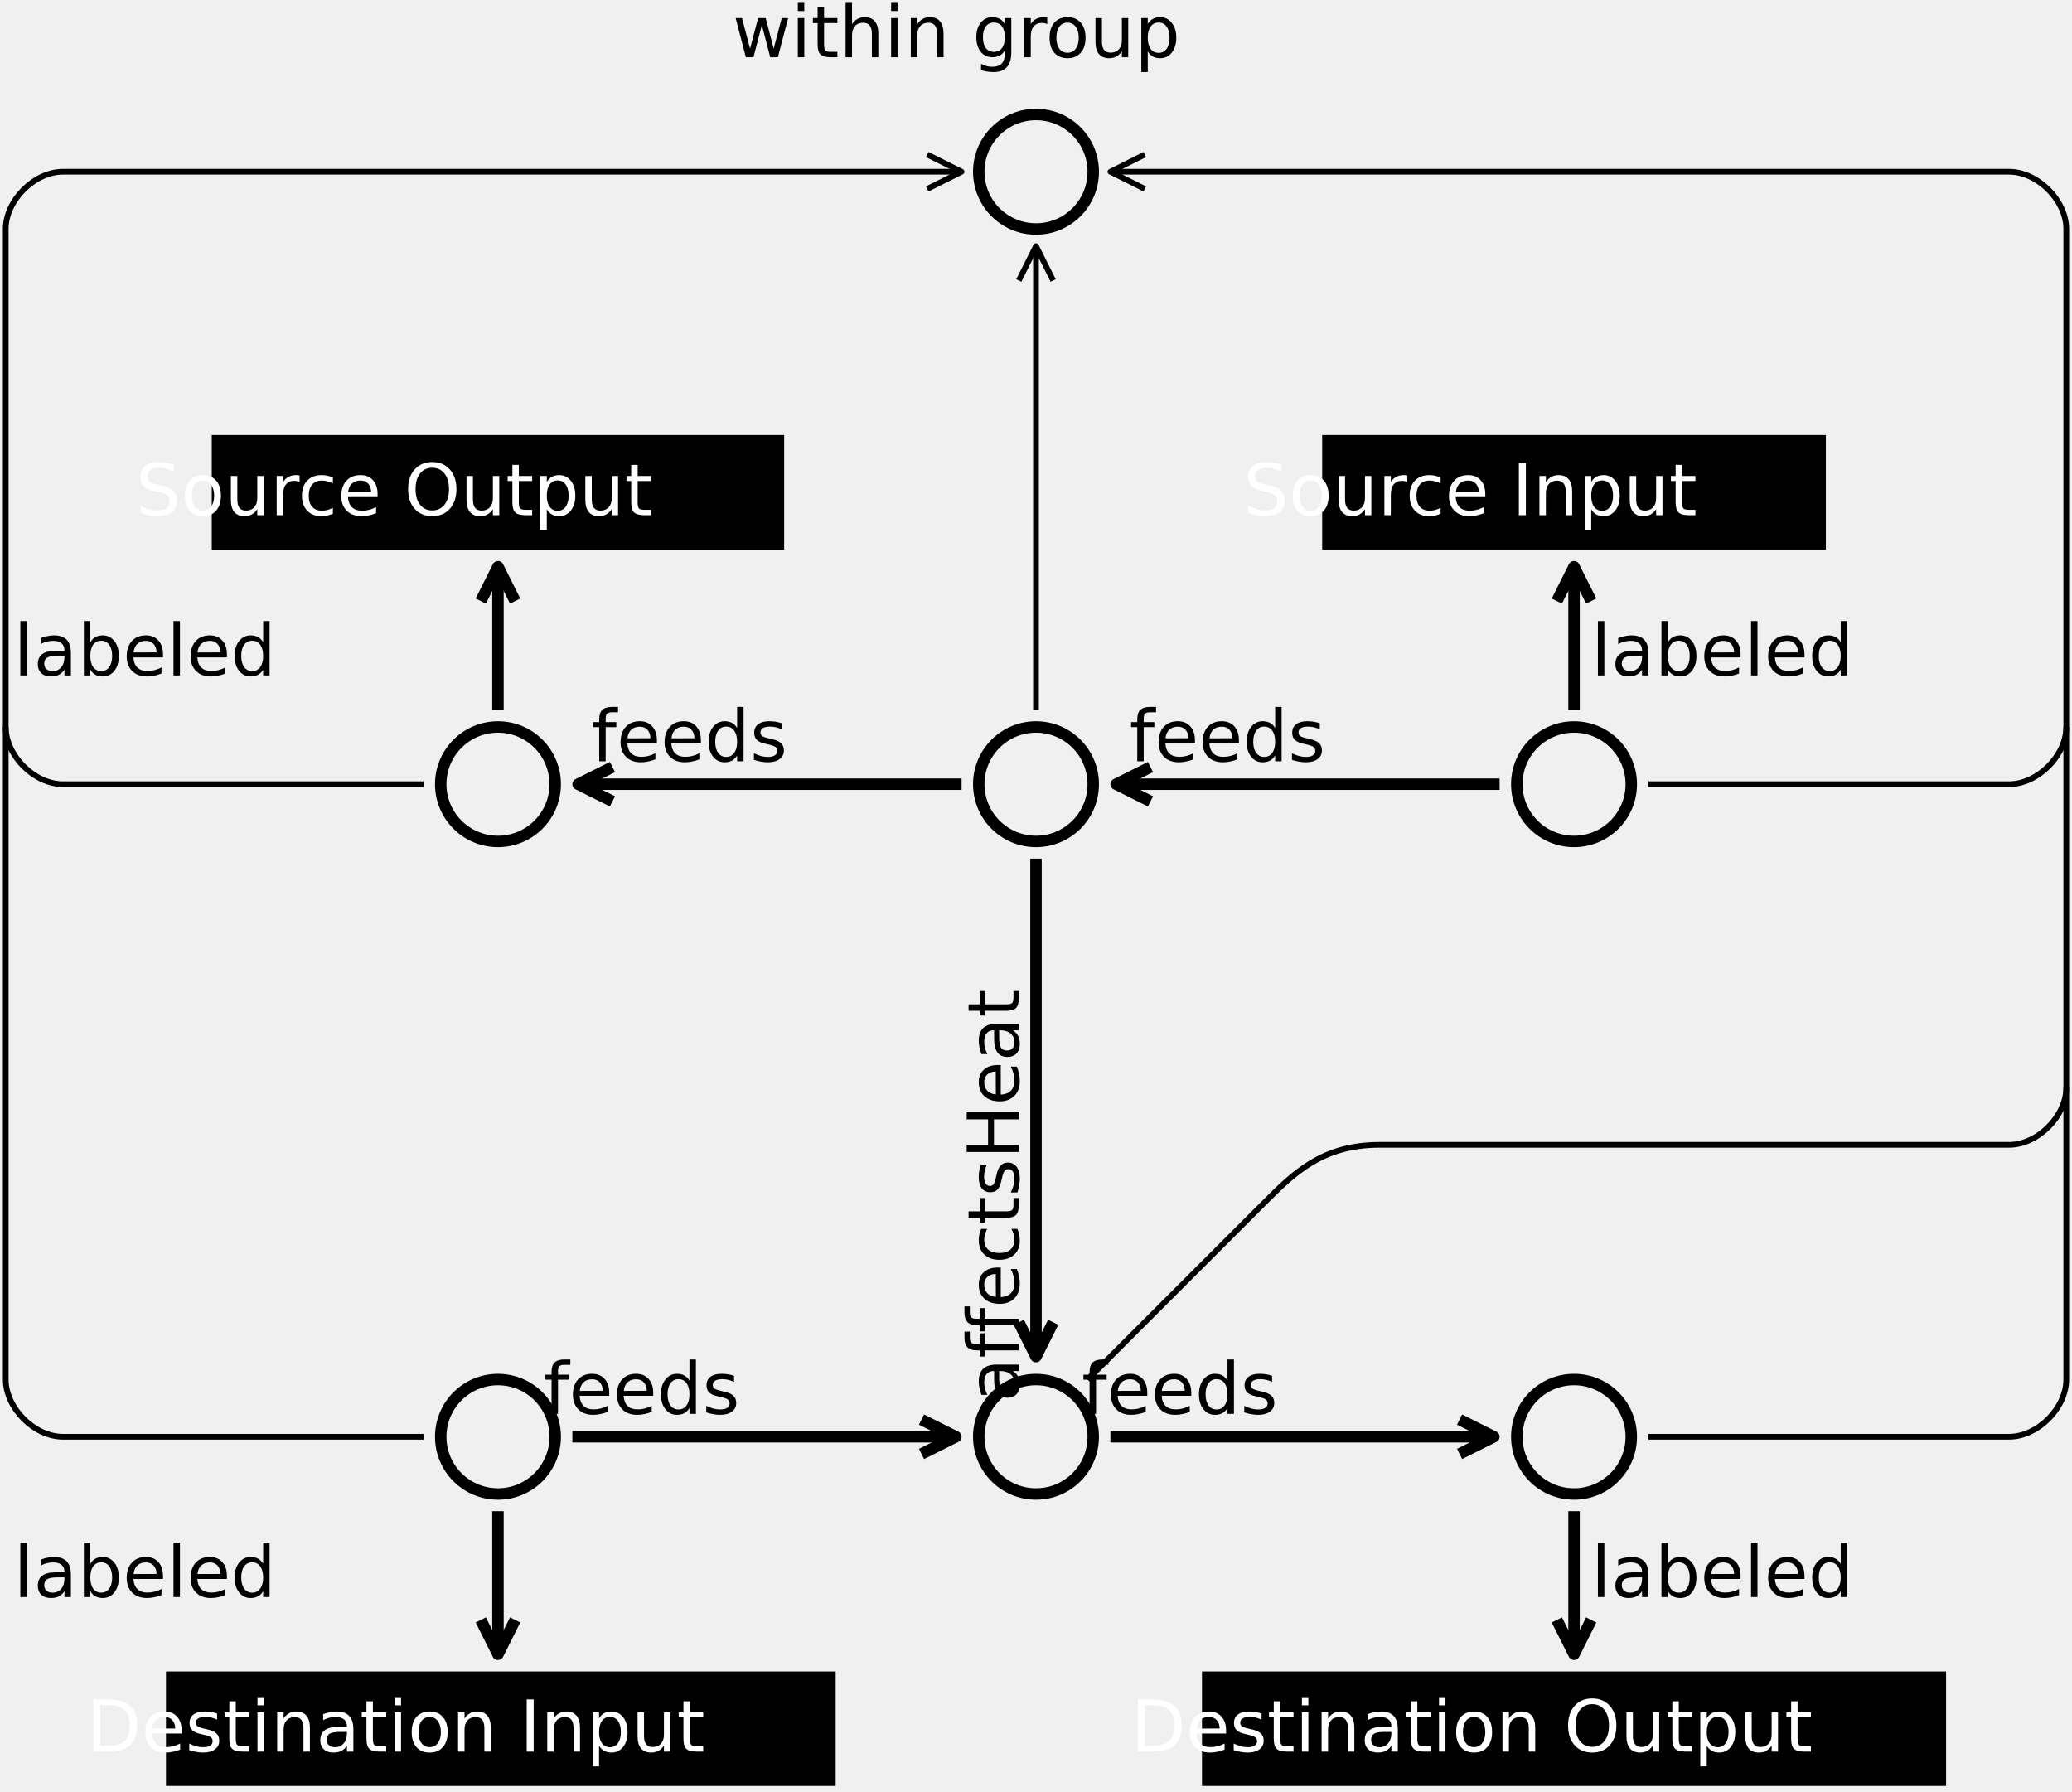
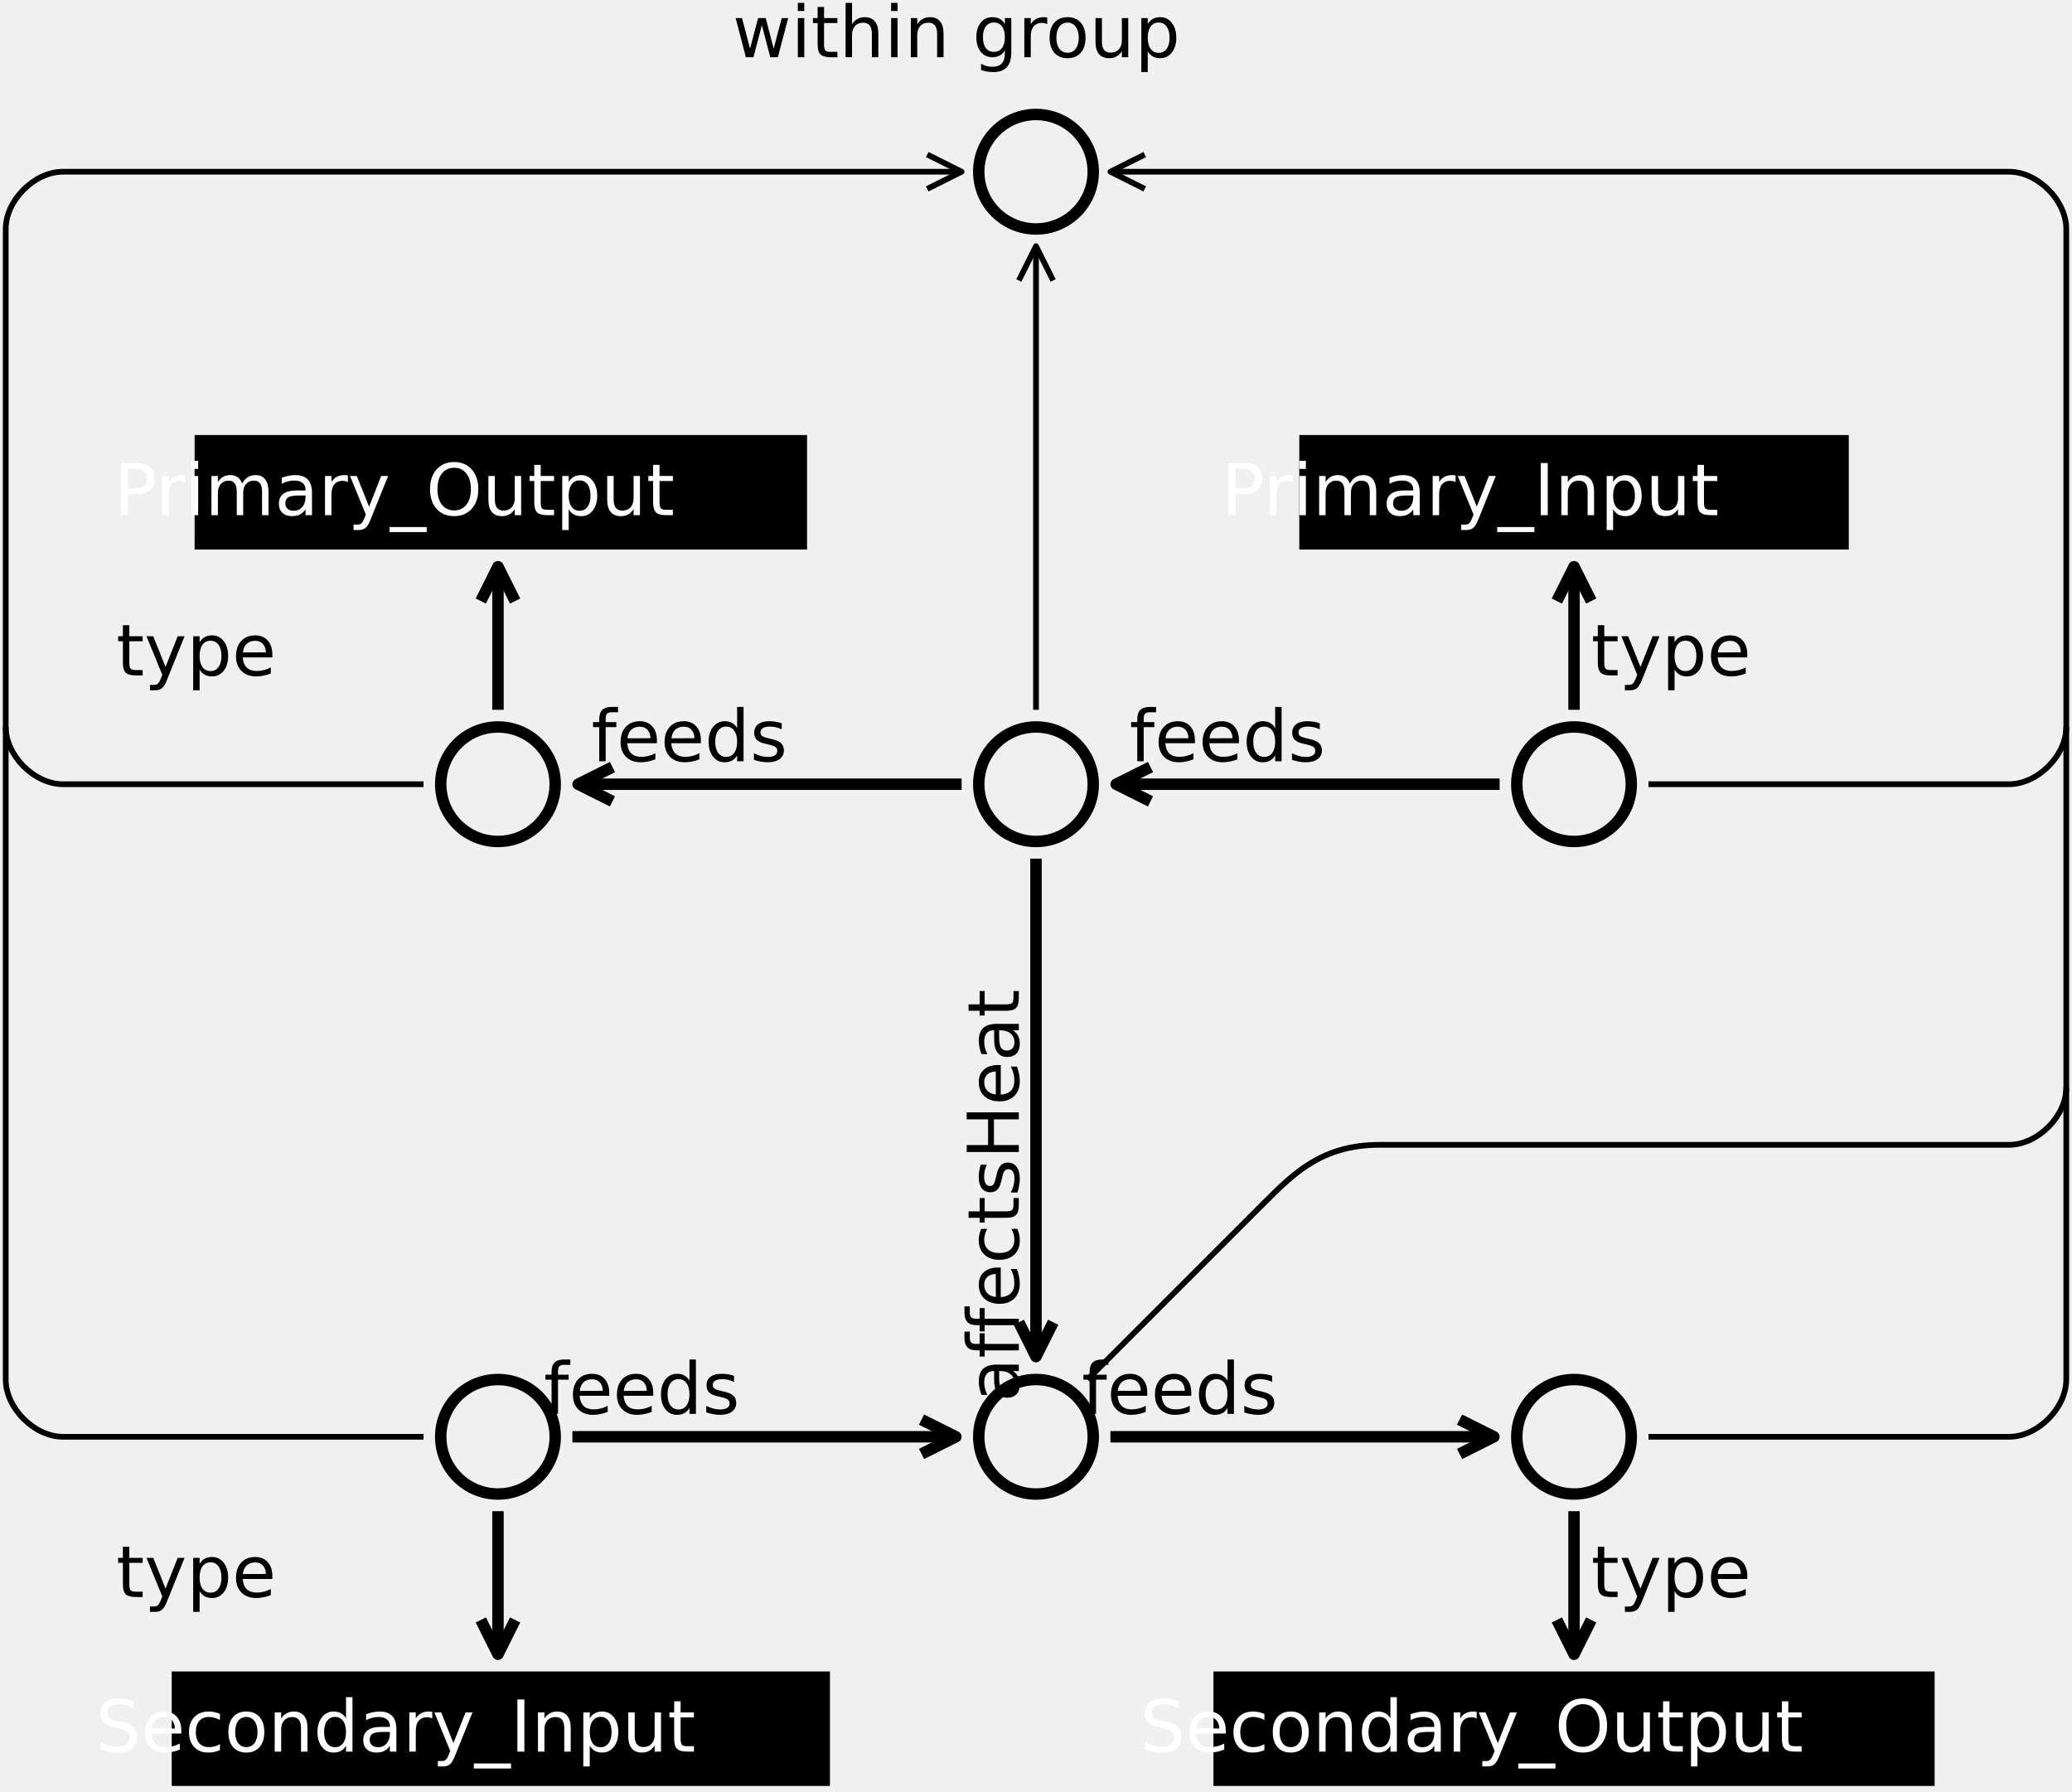
<svg xmlns="http://www.w3.org/2000/svg" width="362" height="313" viewBox="0 0 362 313" id="svg2" version="1.1">
  <defs id="defs4" />
  <g id="layer1" transform="translate(0,-739.3622)">
    <g id="g6864">
      <circle r="10" cy="990.362" cx="181" id="path4150" style="color:#000000;clip-rule:nonzero;display:inline;overflow:visible;visibility:visible;opacity:1;isolation:auto;mix-blend-mode:normal;color-interpolation:sRGB;color-interpolation-filters:linearRGB;solid-color:#000000;solid-opacity:1;fill:none;fill-opacity:1;fill-rule:nonzero;stroke:#000000;stroke-width:2;stroke-linecap:butt;stroke-linejoin:miter;stroke-miterlimit:4;stroke-dasharray:none;stroke-dashoffset:0;stroke-opacity:1;color-rendering:auto;image-rendering:auto;shape-rendering:auto;text-rendering:auto;enable-background:accumulate" />
      <g transform="translate(170,18)" id="g4181">
        <text xml:space="preserve" style="font-style:normal;font-variant:normal;font-weight:normal;font-stretch:normal;font-size:12.5px;line-height:125%;font-family:'Bitstream Vera Sans';-inkscape-font-specification:'Bitstream Vera Sans, Normal';text-align:center;letter-spacing:0px;word-spacing:0px;writing-mode:lr-tb;text-anchor:middle;fill:#000000;fill-opacity:1;stroke:none;stroke-width:1px;stroke-linecap:butt;stroke-linejoin:miter;stroke-opacity:1" x="-40" y="968.362" id="text4152">
          <tspan id="tspan4154" x="-40" y="968.362">feeds</tspan>
        </text>
        <path style="fill:none;fill-rule:evenodd;stroke:#000000;stroke-width:2;stroke-linecap:butt;stroke-linejoin:miter;stroke-miterlimit:4;stroke-dasharray:none;stroke-opacity:1" d="m -70,972.362 67,0" id="path4156" />
        <path style="fill:none;fill-rule:evenodd;stroke:#000000;stroke-width:2;stroke-linecap:butt;stroke-linejoin:round;stroke-miterlimit:4;stroke-dasharray:none;stroke-opacity:1" d="m -9,969.362 6,3 -6,3" id="path4158" />
      </g>
      <g id="g4181-6" transform="translate(264,18)">
        <text xml:space="preserve" style="font-style:normal;font-variant:normal;font-weight:normal;font-stretch:normal;font-size:12.5px;line-height:125%;font-family:'Bitstream Vera Sans';-inkscape-font-specification:'Bitstream Vera Sans, Normal';text-align:center;letter-spacing:0px;word-spacing:0px;writing-mode:lr-tb;text-anchor:middle;fill:#000000;fill-opacity:1;stroke:none;stroke-width:1px;stroke-linecap:butt;stroke-linejoin:miter;stroke-opacity:1" x="-40" y="968.362" id="text4152-0">
          <tspan id="tspan4154-3" x="-40" y="968.362">feeds</tspan>
        </text>
        <path style="fill:none;fill-rule:evenodd;stroke:#000000;stroke-width:2;stroke-linecap:butt;stroke-linejoin:miter;stroke-miterlimit:4;stroke-dasharray:none;stroke-opacity:1" d="m -70,972.362 67,0" id="path4156-3" />
        <path style="fill:none;fill-rule:evenodd;stroke:#000000;stroke-width:2;stroke-linecap:butt;stroke-linejoin:round;stroke-miterlimit:4;stroke-dasharray:none;stroke-opacity:1" d="m -9,969.362 6,3 -6,3" id="path4158-6" />
      </g>
      <circle r="10" cy="876.362" cx="181" id="path4150-2" style="color:#000000;clip-rule:nonzero;display:inline;overflow:visible;visibility:visible;opacity:1;isolation:auto;mix-blend-mode:normal;color-interpolation:sRGB;color-interpolation-filters:linearRGB;solid-color:#000000;solid-opacity:1;fill:none;fill-opacity:1;fill-rule:nonzero;stroke:#000000;stroke-width:2;stroke-linecap:butt;stroke-linejoin:miter;stroke-miterlimit:4;stroke-dasharray:none;stroke-dashoffset:0;stroke-opacity:1;color-rendering:auto;image-rendering:auto;shape-rendering:auto;text-rendering:auto;enable-background:accumulate" />
      <g transform="translate(171,18)" id="g4355">
        <text xml:space="preserve" style="font-style:normal;font-variant:normal;font-weight:normal;font-stretch:normal;font-size:12.5px;line-height:125%;font-family:'Bitstream Vera Sans';-inkscape-font-specification:'Bitstream Vera Sans, Normal';text-align:center;letter-spacing:0px;word-spacing:0px;writing-mode:lr-tb;text-anchor:middle;fill:#000000;fill-opacity:1;stroke:none;stroke-width:1px;stroke-linecap:butt;stroke-linejoin:miter;stroke-opacity:1" x="-32.671" y="854.362" id="text4152-7">
          <tspan id="tspan4154-2" x="-32.671" y="854.362">feeds</tspan>
        </text>
        <path style="fill:none;fill-rule:evenodd;stroke:#000000;stroke-width:2;stroke-linecap:butt;stroke-linejoin:miter;stroke-miterlimit:4;stroke-dasharray:none;stroke-opacity:1" d="m -3,858.362 -67,0" id="path4156-5" />
        <path style="fill:none;fill-rule:evenodd;stroke:#000000;stroke-width:2;stroke-linecap:butt;stroke-linejoin:round;stroke-miterlimit:4;stroke-dasharray:none;stroke-opacity:1" d="m -64,855.362 -6,3 6,3" id="path4158-3" />
      </g>
      <g transform="translate(171,18)" id="g4361">
        <text xml:space="preserve" style="font-style:normal;font-variant:normal;font-weight:normal;font-stretch:normal;font-size:12.5px;line-height:125%;font-family:'Bitstream Vera Sans';-inkscape-font-specification:'Bitstream Vera Sans, Normal';text-align:center;letter-spacing:0px;word-spacing:0px;writing-mode:lr-tb;text-anchor:middle;fill:#000000;fill-opacity:1;stroke:none;stroke-width:1px;stroke-linecap:butt;stroke-linejoin:miter;stroke-opacity:1" x="61.329" y="854.362" id="text4152-0-6">
          <tspan id="tspan4154-3-8" x="61.329" y="854.362">feeds</tspan>
        </text>
        <path style="fill:none;fill-rule:evenodd;stroke:#000000;stroke-width:2;stroke-linecap:butt;stroke-linejoin:miter;stroke-miterlimit:4;stroke-dasharray:none;stroke-opacity:1" d="m 91,858.362 -67,0" id="path4156-3-1" />
        <path style="fill:none;fill-rule:evenodd;stroke:#000000;stroke-width:2;stroke-linecap:butt;stroke-linejoin:round;stroke-miterlimit:4;stroke-dasharray:none;stroke-opacity:1" d="m 30,855.362 -6,3 6,3" id="path4158-6-3" />
      </g>
      <g transform="translate(71,7)" id="g4317">
        <text xml:space="preserve" style="font-style:normal;font-variant:normal;font-weight:normal;font-stretch:normal;font-size:12.5px;line-height:125%;font-family:'Bitstream Vera Sans';-inkscape-font-specification:'Bitstream Vera Sans, Normal';text-align:center;letter-spacing:0px;word-spacing:0px;writing-mode:lr-tb;text-anchor:middle;fill:#000000;fill-opacity:1;stroke:none;stroke-width:1px;stroke-linecap:butt;stroke-linejoin:miter;stroke-opacity:1" x="-923.362" y="107" id="text4152-7-4" transform="matrix(0,-1,1,0,0,0)">
          <tspan id="tspan4154-2-0" x="-923.362" y="107">affectsHeat</tspan>
        </text>
        <path style="fill:none;fill-rule:evenodd;stroke:#000000;stroke-width:2;stroke-linecap:butt;stroke-linejoin:miter;stroke-miterlimit:4;stroke-dasharray:none;stroke-opacity:1" d="m 110,882.362 0,87" id="path4156-5-3" />
        <path style="fill:none;fill-rule:evenodd;stroke:#000000;stroke-width:2;stroke-linecap:butt;stroke-linejoin:round;stroke-miterlimit:4;stroke-dasharray:none;stroke-opacity:1" d="m 113,963.362 -3,6 -3,-6" id="path4158-3-5" />
      </g>
      <circle r="10" cy="876.362" cx="87" id="path4150-2-9" style="color:#000000;clip-rule:nonzero;display:inline;overflow:visible;visibility:visible;opacity:1;isolation:auto;mix-blend-mode:normal;color-interpolation:sRGB;color-interpolation-filters:linearRGB;solid-color:#000000;solid-opacity:1;fill:none;fill-opacity:1;fill-rule:nonzero;stroke:#000000;stroke-width:2;stroke-linecap:butt;stroke-linejoin:miter;stroke-miterlimit:4;stroke-dasharray:none;stroke-dashoffset:0;stroke-opacity:1;color-rendering:auto;image-rendering:auto;shape-rendering:auto;text-rendering:auto;enable-background:accumulate" />
      <circle r="10" cy="876.362" cx="275" id="path4150-2-1" style="color:#000000;clip-rule:nonzero;display:inline;overflow:visible;visibility:visible;opacity:1;isolation:auto;mix-blend-mode:normal;color-interpolation:sRGB;color-interpolation-filters:linearRGB;solid-color:#000000;solid-opacity:1;fill:none;fill-opacity:1;fill-rule:nonzero;stroke:#000000;stroke-width:2;stroke-linecap:butt;stroke-linejoin:miter;stroke-miterlimit:4;stroke-dasharray:none;stroke-dashoffset:0;stroke-opacity:1;color-rendering:auto;image-rendering:auto;shape-rendering:auto;text-rendering:auto;enable-background:accumulate" />
      <circle r="10" cy="990.362" cx="275" id="path4150-2-8" style="color:#000000;clip-rule:nonzero;display:inline;overflow:visible;visibility:visible;opacity:1;isolation:auto;mix-blend-mode:normal;color-interpolation:sRGB;color-interpolation-filters:linearRGB;solid-color:#000000;solid-opacity:1;fill:none;fill-opacity:1;fill-rule:nonzero;stroke:#000000;stroke-width:2;stroke-linecap:butt;stroke-linejoin:miter;stroke-miterlimit:4;stroke-dasharray:none;stroke-dashoffset:0;stroke-opacity:1;color-rendering:auto;image-rendering:auto;shape-rendering:auto;text-rendering:auto;enable-background:accumulate" />
      <circle r="10" cy="990.362" cx="87" id="path4150-2-17" style="color:#000000;clip-rule:nonzero;display:inline;overflow:visible;visibility:visible;opacity:1;isolation:auto;mix-blend-mode:normal;color-interpolation:sRGB;color-interpolation-filters:linearRGB;solid-color:#000000;solid-opacity:1;fill:none;fill-opacity:1;fill-rule:nonzero;stroke:#000000;stroke-width:2;stroke-linecap:butt;stroke-linejoin:miter;stroke-miterlimit:4;stroke-dasharray:none;stroke-dashoffset:0;stroke-opacity:1;color-rendering:auto;image-rendering:auto;shape-rendering:auto;text-rendering:auto;enable-background:accumulate" />
      <g transform="translate(160,32)" id="g4291">
        <text xml:space="preserve" style="font-style:normal;font-variant:normal;font-weight:normal;font-stretch:normal;font-size:12.5px;line-height:125%;font-family:'Bitstream Vera Sans';-inkscape-font-specification:'Bitstream Vera Sans, Normal';text-align:end;letter-spacing:0px;word-spacing:0px;writing-mode:lr-tb;text-anchor:end;fill:#000000;fill-opacity:1;stroke:none;stroke-width:1px;stroke-linecap:butt;stroke-linejoin:miter;stroke-opacity:1" x="-76" y="825.362" id="text4152-7-3">
-           <tspan id="tspan4154-2-1" x="-76" y="825.362">labeled</tspan>
+           <tspan id="tspan4154-2-1" x="-76" y="825.362">type</tspan>
        </text>
        <g id="g4287" transform="matrix(0,1,-1,0,773.3622,864.3623)">
          <path id="path4156-5-1" d="m -33,846.362 -25,0" style="fill:none;fill-rule:evenodd;stroke:#000000;stroke-width:2;stroke-linecap:butt;stroke-linejoin:miter;stroke-miterlimit:4;stroke-dasharray:none;stroke-opacity:1" />
          <path id="path4158-3-0" d="m -52,843.362 -6,3 6,3" style="fill:none;fill-rule:evenodd;stroke:#000000;stroke-width:2;stroke-linecap:butt;stroke-linejoin:round;stroke-miterlimit:4;stroke-dasharray:none;stroke-opacity:1" />
        </g>
      </g>
      <g transform="translate(348,32)" id="g4291-9">
        <text xml:space="preserve" style="font-style:normal;font-variant:normal;font-weight:normal;font-stretch:normal;font-size:12.5px;line-height:125%;font-family:'Bitstream Vera Sans';-inkscape-font-specification:'Bitstream Vera Sans, Normal';text-align:start;letter-spacing:0px;word-spacing:0px;writing-mode:lr-tb;text-anchor:start;fill:#000000;fill-opacity:1;stroke:none;stroke-width:1px;stroke-linecap:butt;stroke-linejoin:miter;stroke-opacity:1" x="-70" y="825.362" id="text4152-7-3-6">
-           <tspan id="tspan4154-2-1-9" x="-70" y="825.362">labeled</tspan>
+           <tspan id="tspan4154-2-1-9" x="-70" y="825.362">type</tspan>
        </text>
        <g id="g4287-3" transform="matrix(0,1,-1,0,773.3622,864.3623)">
          <path id="path4156-5-1-3" d="m -33,846.362 -25,0" style="fill:none;fill-rule:evenodd;stroke:#000000;stroke-width:2;stroke-linecap:butt;stroke-linejoin:miter;stroke-miterlimit:4;stroke-dasharray:none;stroke-opacity:1" />
          <path id="path4158-3-0-8" d="m -52,843.362 -6,3 6,3" style="fill:none;fill-rule:evenodd;stroke:#000000;stroke-width:2;stroke-linecap:butt;stroke-linejoin:round;stroke-miterlimit:4;stroke-dasharray:none;stroke-opacity:1" />
        </g>
      </g>
      <g transform="matrix(1,0,0,-1,160,1834.724)" id="g4291-0">
        <text transform="scale(1,-1)" xml:space="preserve" style="font-style:normal;font-variant:normal;font-weight:normal;font-stretch:normal;font-size:12.5px;line-height:125%;font-family:'Bitstream Vera Sans';-inkscape-font-specification:'Bitstream Vera Sans, Normal';text-align:end;letter-spacing:0px;word-spacing:0px;writing-mode:lr-tb;text-anchor:end;fill:#000000;fill-opacity:1;stroke:none;stroke-width:1px;stroke-linecap:butt;stroke-linejoin:miter;stroke-opacity:1" x="-76" y="-816.362" id="text4152-7-3-5">
-           <tspan id="tspan4154-2-1-6" x="-76" y="-816.362">labeled</tspan>
+           <tspan id="tspan4154-2-1-6" x="-76" y="-816.362">type</tspan>
        </text>
        <g id="g4287-6" transform="matrix(0,1,-1,0,773.3622,864.3623)">
          <path id="path4156-5-1-4" d="m -33,846.362 -25,0" style="fill:none;fill-rule:evenodd;stroke:#000000;stroke-width:2;stroke-linecap:butt;stroke-linejoin:miter;stroke-miterlimit:4;stroke-dasharray:none;stroke-opacity:1" />
          <path id="path4158-3-0-0" d="m -52,843.362 -6,3 6,3" style="fill:none;fill-rule:evenodd;stroke:#000000;stroke-width:2;stroke-linecap:butt;stroke-linejoin:round;stroke-miterlimit:4;stroke-dasharray:none;stroke-opacity:1" />
        </g>
      </g>
      <g transform="matrix(1,0,0,-1,348,1834.724)" id="g4291-0-0">
        <text transform="scale(1,-1)" xml:space="preserve" style="font-style:normal;font-variant:normal;font-weight:normal;font-stretch:normal;font-size:12.5px;line-height:125%;font-family:'Bitstream Vera Sans';-inkscape-font-specification:'Bitstream Vera Sans, Normal';text-align:start;letter-spacing:0px;word-spacing:0px;writing-mode:lr-tb;text-anchor:start;fill:#000000;fill-opacity:1;stroke:none;stroke-width:1px;stroke-linecap:butt;stroke-linejoin:miter;stroke-opacity:1" x="-70" y="-816.362" id="text4152-7-3-5-4">
-           <tspan id="tspan4154-2-1-6-6" x="-70" y="-816.362">labeled</tspan>
+           <tspan id="tspan4154-2-1-6-6" x="-70" y="-816.362">type</tspan>
        </text>
        <g id="g4287-6-2" transform="matrix(0,1,-1,0,773.3622,864.3623)">
          <path id="path4156-5-1-4-6" d="m -33,846.362 -25,0" style="fill:none;fill-rule:evenodd;stroke:#000000;stroke-width:2;stroke-linecap:butt;stroke-linejoin:miter;stroke-miterlimit:4;stroke-dasharray:none;stroke-opacity:1" />
          <path id="path4158-3-0-0-7" d="m -52,843.362 -6,3 6,3" style="fill:none;fill-rule:evenodd;stroke:#000000;stroke-width:2;stroke-linecap:butt;stroke-linejoin:round;stroke-miterlimit:4;stroke-dasharray:none;stroke-opacity:1" />
        </g>
      </g>
      <g transform="translate(99,-50)" id="g6458">
-         <path style="fill:#000000;fill-opacity:1;fill-rule:evenodd;stroke:#000000;stroke-width:2;stroke-linecap:butt;stroke-linejoin:miter;stroke-miterlimit:4;stroke-dasharray:none;stroke-opacity:1" d="m 37,866.362 -98,2e-5 0,18 98,-2e-5 z" id="path6112-9-5-2" />
+         <path style="fill:#000000;fill-opacity:1;fill-rule:evenodd;stroke:#000000;stroke-width:2;stroke-linecap:butt;stroke-linejoin:miter;stroke-miterlimit:4;stroke-dasharray:none;stroke-opacity:1" d="m 41,866.362 -105,0 0,18 105,0 z" id="path6112-9-5-2" />
        <text xml:space="preserve" style="font-style:normal;font-variant:normal;font-weight:normal;font-stretch:normal;font-size:12.5px;line-height:125%;font-family:'Bitstream Vera Sans';-inkscape-font-specification:'Bitstream Vera Sans, Normal';text-align:center;letter-spacing:0px;word-spacing:0px;writing-mode:lr-tb;text-anchor:middle;fill:#ffffff;fill-opacity:1;stroke:none;stroke-width:1px;stroke-linecap:butt;stroke-linejoin:miter;stroke-opacity:1" x="-12.259" y="879.362" id="text4152-7-8-6-0-5-7-0-2">
-           <tspan id="tspan4154-2-93-4-0-2-9-0-0" x="-12.259" y="879.362">Source Output</tspan>
+           <tspan id="tspan4154-2-93-4-0-2-9-0-0" x="-12.259" y="879.362">Primary_Output</tspan>
        </text>
      </g>
      <g id="g6414-7" transform="translate(275,166)">
-         <path style="fill:#000000;fill-opacity:1;fill-rule:evenodd;stroke:#000000;stroke-width:2;stroke-linecap:butt;stroke-linejoin:miter;stroke-miterlimit:4;stroke-dasharray:none;stroke-opacity:1" d="m 64,866.362 -128,0 0,18 128,0 z" id="path6112-9-5-2-4" />
+         <path style="fill:#000000;fill-opacity:1;fill-rule:evenodd;stroke:#000000;stroke-width:2;stroke-linecap:butt;stroke-linejoin:miter;stroke-miterlimit:4;stroke-dasharray:none;stroke-opacity:1" d="m 62,866.362 -124,0 0,18 124,0 z" id="path6112-9-5-2-4" />
        <text xml:space="preserve" style="font-style:normal;font-variant:normal;font-weight:normal;font-stretch:normal;font-size:12.5px;line-height:125%;font-family:'Bitstream Vera Sans';-inkscape-font-specification:'Bitstream Vera Sans, Normal';text-align:center;letter-spacing:0px;word-spacing:0px;writing-mode:lr-tb;text-anchor:middle;fill:#ffffff;fill-opacity:1;stroke:none;stroke-width:1px;stroke-linecap:butt;stroke-linejoin:miter;stroke-opacity:1" x="0" y="879.362" id="text4152-7-8-6-0-5-7-0-2-0">
-           <tspan id="tspan4154-2-93-4-0-2-9-0-0-6" x="0" y="879.362">Destination Output</tspan>
+           <tspan id="tspan4154-2-93-4-0-2-9-0-0-6" x="0" y="879.362">Secondary_Output</tspan>
        </text>
      </g>
      <g id="g6414-7-4" transform="translate(87,166)">
-         <path style="fill:#000000;fill-opacity:1;fill-rule:evenodd;stroke:#000000;stroke-width:2;stroke-linecap:butt;stroke-linejoin:miter;stroke-miterlimit:4;stroke-dasharray:none;stroke-opacity:1" d="m 58,866.362 -115,0 0,18 115,0 z" id="path6112-9-5-2-4-7" />
+         <path style="fill:#000000;fill-opacity:1;fill-rule:evenodd;stroke:#000000;stroke-width:2;stroke-linecap:butt;stroke-linejoin:miter;stroke-miterlimit:4;stroke-dasharray:none;stroke-opacity:1" d="m 57,866.362 -113,0 0,18 113,0 z" id="path6112-9-5-2-4-7" />
        <text xml:space="preserve" style="font-style:normal;font-variant:normal;font-weight:normal;font-stretch:normal;font-size:12.5px;line-height:125%;font-family:'Bitstream Vera Sans';-inkscape-font-specification:'Bitstream Vera Sans, Normal';text-align:center;letter-spacing:0px;word-spacing:0px;writing-mode:lr-tb;text-anchor:middle;fill:#ffffff;fill-opacity:1;stroke:none;stroke-width:1px;stroke-linecap:butt;stroke-linejoin:miter;stroke-opacity:1" x="0" y="879.362" id="text4152-7-8-6-0-5-7-0-2-0-4">
-           <tspan id="tspan4154-2-93-4-0-2-9-0-0-6-8" x="0" y="879.362">Destination Input</tspan>
+           <tspan id="tspan4154-2-93-4-0-2-9-0-0-6-8" x="0" y="879.362">Secondary_Input</tspan>
        </text>
      </g>
      <g id="g6458-5" transform="translate(287,-50)">
-         <path style="fill:#000000;fill-opacity:1;fill-rule:evenodd;stroke:#000000;stroke-width:2;stroke-linecap:butt;stroke-linejoin:miter;stroke-miterlimit:4;stroke-dasharray:none;stroke-opacity:1" d="m 31,866.362 -86,0 0,18 86,0 z" id="path6112-9-5-2-8" />
+         <path style="fill:#000000;fill-opacity:1;fill-rule:evenodd;stroke:#000000;stroke-width:2;stroke-linecap:butt;stroke-linejoin:miter;stroke-miterlimit:4;stroke-dasharray:none;stroke-opacity:1" d="m 35,866.362 -94,0 0,18 94,0 z" id="path6112-9-5-2-8" />
        <text xml:space="preserve" style="font-style:normal;font-variant:normal;font-weight:normal;font-stretch:normal;font-size:12.5px;line-height:125%;font-family:'Bitstream Vera Sans';-inkscape-font-specification:'Bitstream Vera Sans, Normal';text-align:center;letter-spacing:0px;word-spacing:0px;writing-mode:lr-tb;text-anchor:middle;fill:#ffffff;fill-opacity:1;stroke:none;stroke-width:1px;stroke-linecap:butt;stroke-linejoin:miter;stroke-opacity:1" x="-12.259" y="879.362" id="text4152-7-8-6-0-5-7-0-2-2">
-           <tspan id="tspan4154-2-93-4-0-2-9-0-0-60" x="-12.259" y="879.362">Source Input</tspan>
+           <tspan id="tspan4154-2-93-4-0-2-9-0-0-60" x="-12.259" y="879.362">Primary_Input</tspan>
        </text>
      </g>
      <circle r="10" cy="769.362" cx="181" id="path4150-2-6" style="color:#000000;clip-rule:nonzero;display:inline;overflow:visible;visibility:visible;opacity:1;isolation:auto;mix-blend-mode:normal;color-interpolation:sRGB;color-interpolation-filters:linearRGB;solid-color:#000000;solid-opacity:1;fill:none;fill-opacity:1;fill-rule:nonzero;stroke:#000000;stroke-width:2;stroke-linecap:butt;stroke-linejoin:miter;stroke-miterlimit:4;stroke-dasharray:none;stroke-dashoffset:0;stroke-opacity:1;color-rendering:auto;image-rendering:auto;shape-rendering:auto;text-rendering:auto;enable-background:accumulate" />
      <g id="g6601-9" transform="matrix(-1,0,0,1,341,7)">
        <path style="fill:none;fill-rule:evenodd;stroke:#000000;stroke-width:1px;stroke-linecap:butt;stroke-linejoin:miter;stroke-opacity:1" d="m 267,983.362 63,0 c 5,0 10,-5 10,-10 l 0,-201 c 0,-5 -5,-10 -10,-10 l -157,0" id="path6582-6" />
        <path id="path4158-6-3-8-0" d="m 179,759.362 -6,3 6,3" style="fill:none;fill-rule:evenodd;stroke:#000000;stroke-width:1;stroke-linecap:butt;stroke-linejoin:round;stroke-miterlimit:4;stroke-dasharray:none;stroke-opacity:1" />
        <path style="fill:none;fill-rule:evenodd;stroke:#000000;stroke-width:1px;stroke-linecap:butt;stroke-linejoin:miter;stroke-opacity:1" d="m 267,869.362 63,0 c 5,0 10,-5 10,-10" id="path6599-7" />
      </g>
      <g transform="translate(21,7)" id="g6645">
        <path style="fill:none;fill-rule:evenodd;stroke:#000000;stroke-width:1px;stroke-linecap:butt;stroke-linejoin:miter;stroke-opacity:1" d="m 160,856.362 0,-81" id="path6526" />
        <path style="fill:none;fill-rule:evenodd;stroke:#000000;stroke-width:1;stroke-linecap:butt;stroke-linejoin:round;stroke-miterlimit:4;stroke-dasharray:none;stroke-opacity:1" d="m 163,781.362 -3,-6 -3,6" id="path4158-6-3-8-01" />
      </g>
      <g transform="translate(21,7)" id="g6654">
        <path style="fill:none;fill-rule:evenodd;stroke:#000000;stroke-width:1px;stroke-linecap:butt;stroke-linejoin:miter;stroke-opacity:1" d="m 267,983.362 63,0 c 5,0 10,-5 10,-10 l 0,-201 c 0,-5 -5,-10 -10,-10 l -157,0" id="path6582" />
        <path id="path4158-6-3-8" d="m 179,759.362 -6,3 6,3" style="fill:none;fill-rule:evenodd;stroke:#000000;stroke-width:1;stroke-linecap:butt;stroke-linejoin:round;stroke-miterlimit:4;stroke-dasharray:none;stroke-opacity:1" />
        <path style="fill:none;fill-rule:evenodd;stroke:#000000;stroke-width:1px;stroke-linecap:butt;stroke-linejoin:miter;stroke-opacity:1" d="m 267,869.362 63,0 c 5,0 10,-5 10,-10" id="path6599" />
        <path style="fill:none;fill-rule:evenodd;stroke:#000000;stroke-width:1px;stroke-linecap:butt;stroke-linejoin:miter;stroke-opacity:1" d="m 169,973.362 31,-31 c 5,-5 10,-10 20,-10 l 110,0 c 5,0 10,-5 10,-10" id="path6649" />
      </g>
      <text xml:space="preserve" style="font-style:normal;font-variant:normal;font-weight:normal;font-stretch:normal;font-size:12.5px;line-height:125%;font-family:'Bitstream Vera Sans';-inkscape-font-specification:'Bitstream Vera Sans, Normal';text-align:center;letter-spacing:0px;word-spacing:0px;writing-mode:lr-tb;text-anchor:middle;fill:#000000;fill-opacity:1;stroke:none;stroke-width:1px;stroke-linecap:butt;stroke-linejoin:miter;stroke-opacity:1" x="181" y="749.362" id="text4152-01">
        <tspan id="tspan4154-37" x="181" y="749.362">within group</tspan>
      </text>
    </g>
  </g>
</svg>
